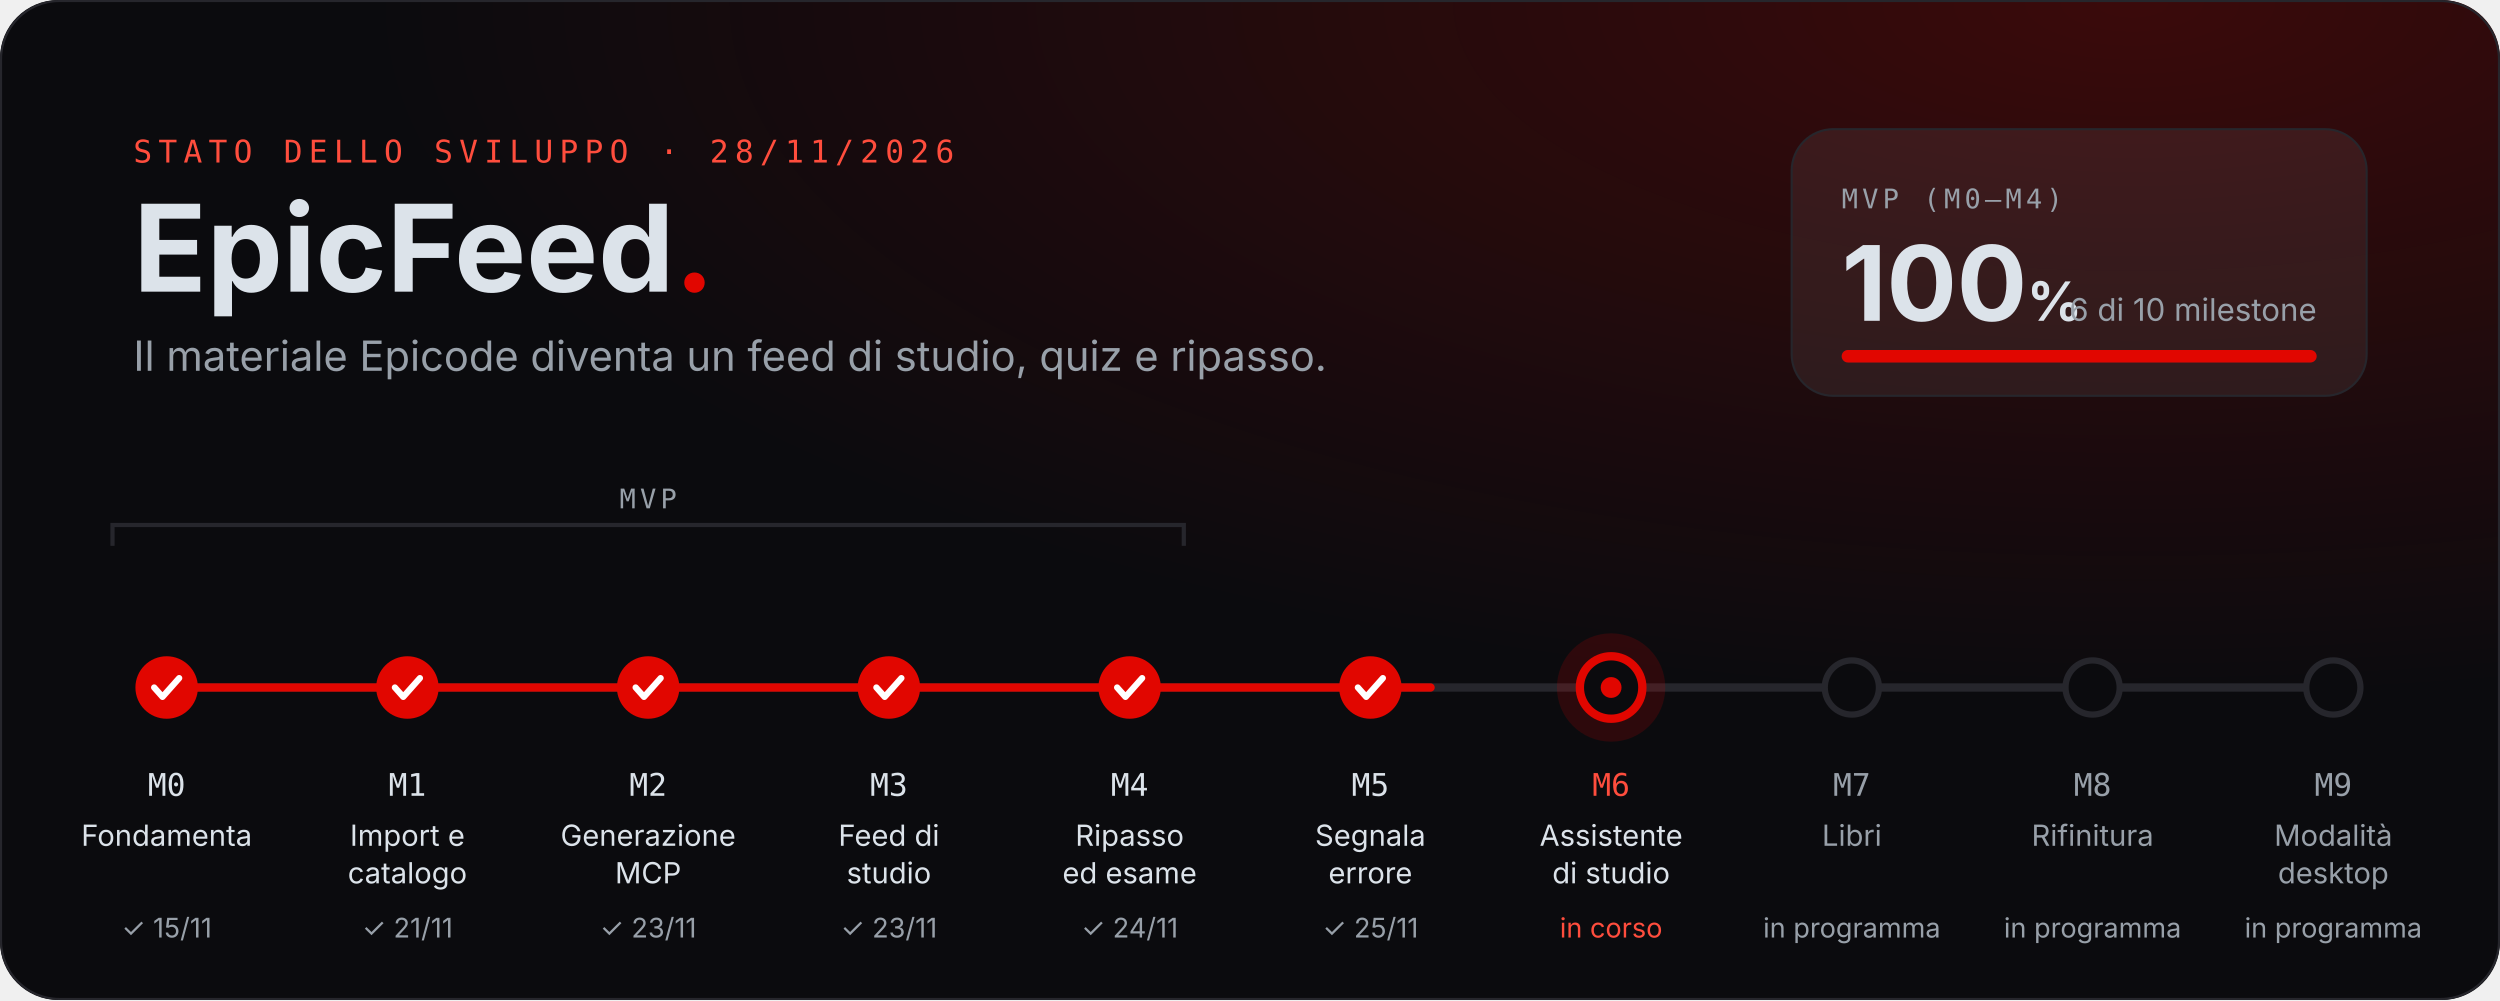
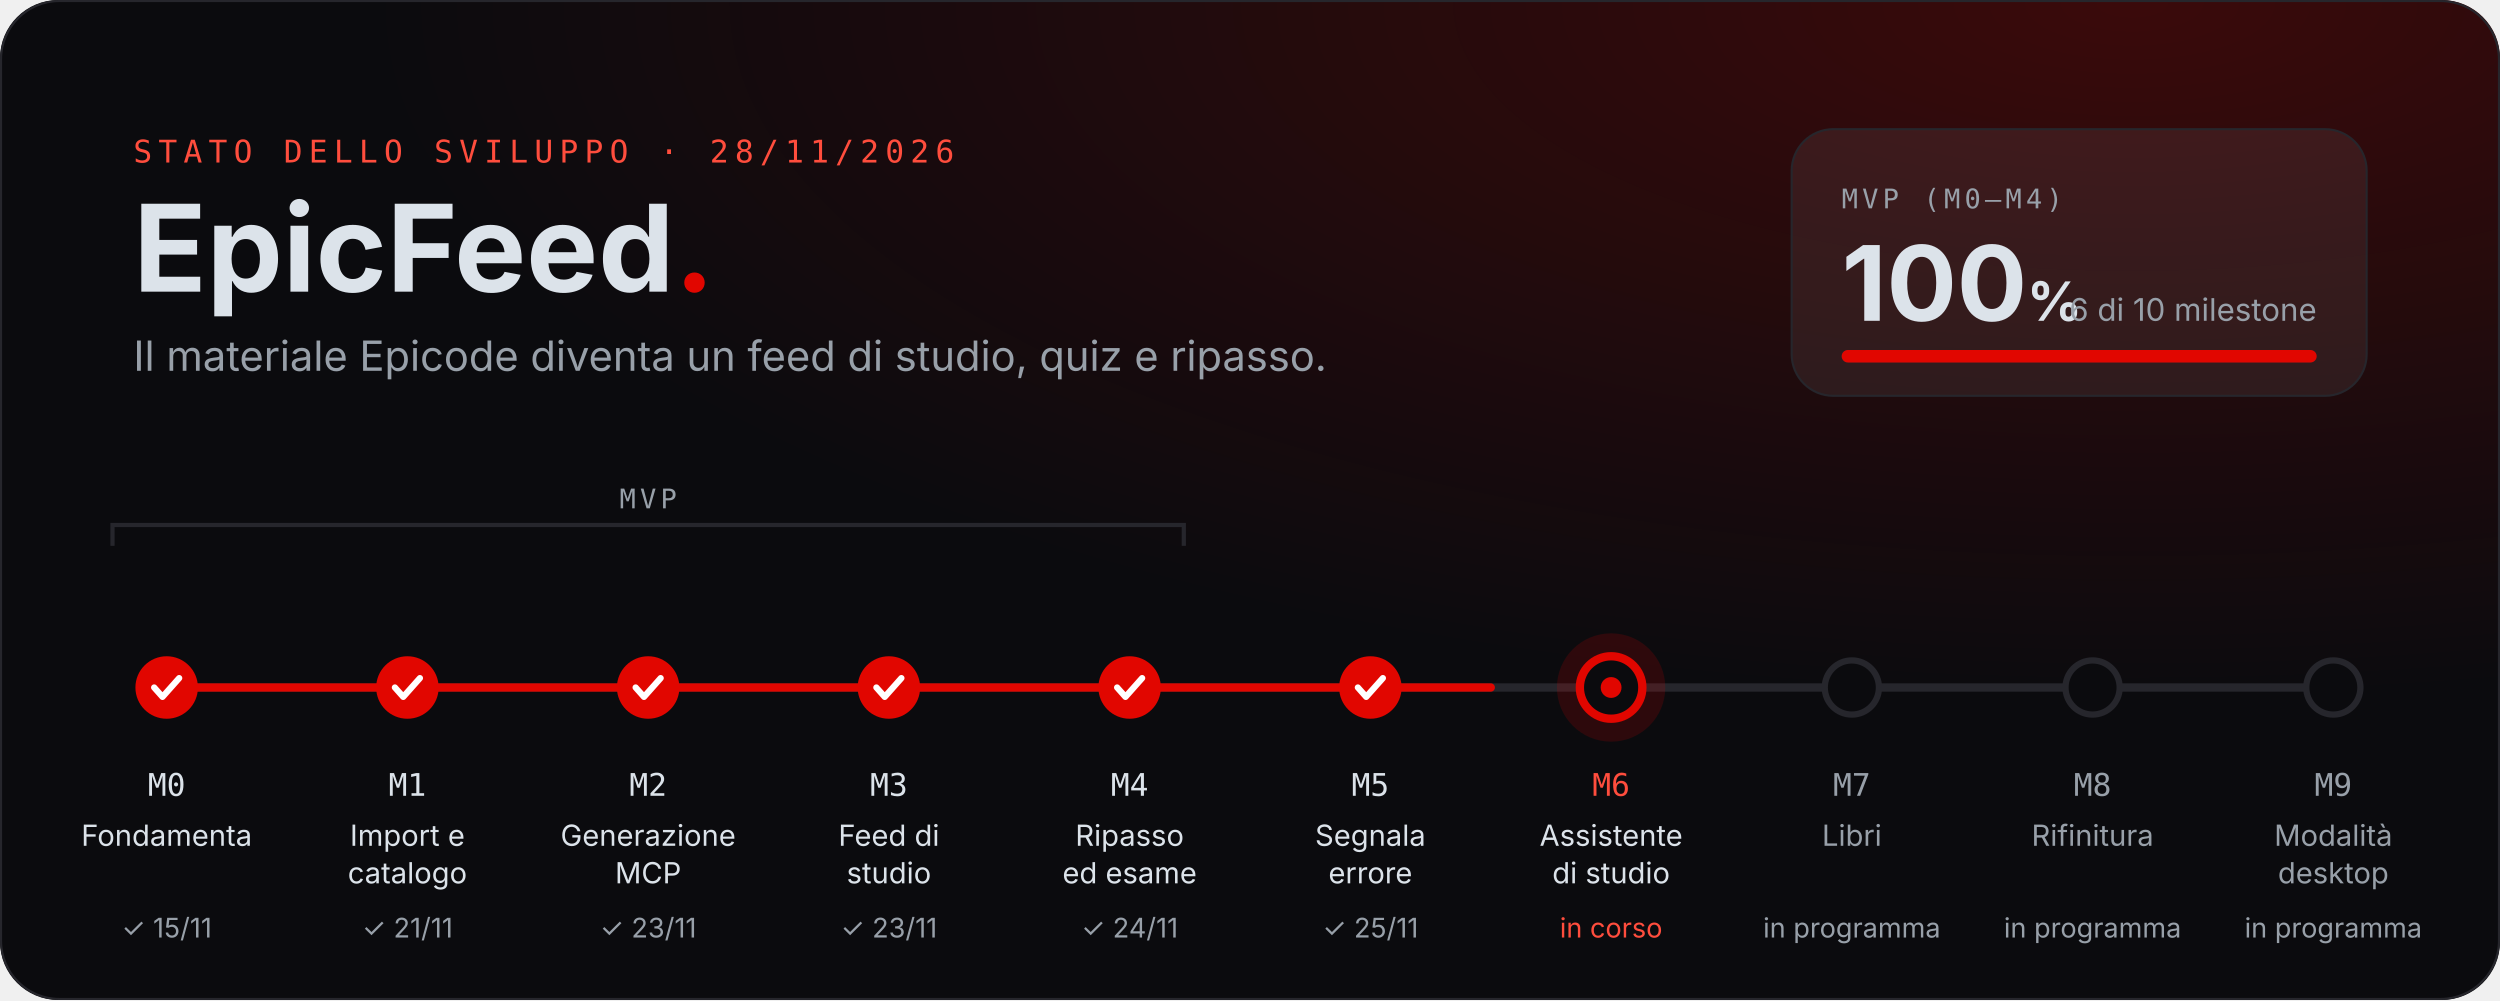
<svg xmlns="http://www.w3.org/2000/svg" width="1200" height="480" viewBox="0 0 1200 480" role="img" aria-label="Stato dello sviluppo di EpicFeed: MVP al 100%">
  <defs>
    <radialGradient id="glow" cx="85%" cy="0%" r="70%">
      <stop offset="0" stop-color="#E10600" stop-opacity="0.22" />
      <stop offset="1" stop-color="#E10600" stop-opacity="0" />
    </radialGradient>
  </defs>
  <rect width="1200" height="480" rx="28" fill="#0B0B0E" />
  <rect width="1200" height="480" rx="28" fill="url(#glow)" />
  <rect x="0.5" y="0.5" width="1199" height="479" rx="28" fill="none" stroke="#26262C" />
  <text x="64" y="78" font-family="'JetBrains Mono', ui-monospace, Consolas, Menlo, monospace" font-size="15" letter-spacing="3" fill="#FF4D3D">STATO DELLO SVILUPPO · 28/11/2026</text>
  <text x="64" y="140" font-family="'Space Grotesk', Inter, 'Segoe UI', system-ui, sans-serif" font-size="58" font-weight="700" fill="#DCE3EA">EpicFeed<tspan fill="#E10600">.</tspan>
  </text>
  <text x="64" y="178" font-family="Inter, 'Segoe UI', system-ui, -apple-system, sans-serif" font-size="20" fill="#98A0A9">Il materiale Epicode diventa un feed di studio, quiz e ripasso.</text>
  <g transform="translate(860,62)">
    <rect width="276" height="128" rx="20" fill="#FFFFFF" fill-opacity="0.07" stroke="#26262C" />
    <text x="24" y="38" font-family="'JetBrains Mono', ui-monospace, Consolas, Menlo, monospace" font-size="13" letter-spacing="2" fill="#98A0A9">MVP (M0–M4)</text>
    <text x="24" y="92" font-family="'Space Grotesk', Inter, 'Segoe UI', system-ui, sans-serif" font-size="50" font-weight="700" fill="#DCE3EA">100<tspan font-size="26">%</tspan>
    </text>
    <text x="252" y="92" text-anchor="end" font-family="Inter, 'Segoe UI', system-ui, -apple-system, sans-serif" font-size="15" fill="#98A0A9">6 di 10 milestone</text>
    <rect x="24" y="106" width="228" height="6" rx="3" fill="#26262C" />
    <rect x="24" y="106" width="228" height="6" rx="3" fill="#E10600" />
  </g>
  <path d="M54 262 v-10 h514.222 v10" fill="none" stroke="#26262C" stroke-width="2" />
  <text x="311.111" y="244" text-anchor="middle" font-family="'JetBrains Mono', ui-monospace, Consolas, Menlo, monospace" font-size="13" letter-spacing="2" fill="#98A0A9">MVP</text>
  <line x1="80" y1="330" x2="1120" y2="330" stroke="#26262C" stroke-width="4" stroke-linecap="round" />
-   <line x1="80" y1="330" x2="686.667" y2="330" stroke="#E10600" stroke-width="4" stroke-linecap="round" />
+   <line x1="80" y1="330" x2="715.556" y2="330" stroke="#E10600" stroke-width="4" stroke-linecap="round" />
  <circle cx="80" cy="330" r="15" fill="#E10600" />
  <path d="M74 330 l4 4.5 l8 -9" fill="none" stroke="#FFFFFF" stroke-width="3" stroke-linecap="round" stroke-linejoin="round" />
  <text x="80" y="382" text-anchor="middle" font-family="'JetBrains Mono', ui-monospace, Consolas, Menlo, monospace" font-size="15" font-weight="500" fill="#DCE3EA">M0</text>
  <text x="80" y="406" text-anchor="middle" font-family="Inter, 'Segoe UI', system-ui, -apple-system, sans-serif" font-size="14" fill="#DCE3EA">Fondamenta</text>
  <text x="80" y="450" text-anchor="middle" font-family="Inter, 'Segoe UI', system-ui, -apple-system, sans-serif" font-size="13" fill="#98A0A9">✓ 15/11</text>
  <circle cx="195.556" cy="330" r="15" fill="#E10600" />
  <path d="M189.556 330 l4 4.5 l8 -9" fill="none" stroke="#FFFFFF" stroke-width="3" stroke-linecap="round" stroke-linejoin="round" />
  <text x="195.556" y="382" text-anchor="middle" font-family="'JetBrains Mono', ui-monospace, Consolas, Menlo, monospace" font-size="15" font-weight="500" fill="#DCE3EA">M1</text>
  <text x="195.556" y="406" text-anchor="middle" font-family="Inter, 'Segoe UI', system-ui, -apple-system, sans-serif" font-size="14" fill="#DCE3EA">Import e</text>
  <text x="195.556" y="424" text-anchor="middle" font-family="Inter, 'Segoe UI', system-ui, -apple-system, sans-serif" font-size="14" fill="#DCE3EA">catalogo</text>
  <text x="195.556" y="450" text-anchor="middle" font-family="Inter, 'Segoe UI', system-ui, -apple-system, sans-serif" font-size="13" fill="#98A0A9">✓ 21/11</text>
  <circle cx="311.111" cy="330" r="15" fill="#E10600" />
  <path d="M305.111 330 l4 4.5 l8 -9" fill="none" stroke="#FFFFFF" stroke-width="3" stroke-linecap="round" stroke-linejoin="round" />
  <text x="311.111" y="382" text-anchor="middle" font-family="'JetBrains Mono', ui-monospace, Consolas, Menlo, monospace" font-size="15" font-weight="500" fill="#DCE3EA">M2</text>
  <text x="311.111" y="406" text-anchor="middle" font-family="Inter, 'Segoe UI', system-ui, -apple-system, sans-serif" font-size="14" fill="#DCE3EA">Generazione</text>
  <text x="311.111" y="424" text-anchor="middle" font-family="Inter, 'Segoe UI', system-ui, -apple-system, sans-serif" font-size="14" fill="#DCE3EA">MCP</text>
  <text x="311.111" y="450" text-anchor="middle" font-family="Inter, 'Segoe UI', system-ui, -apple-system, sans-serif" font-size="13" fill="#98A0A9">✓ 23/11</text>
  <circle cx="426.667" cy="330" r="15" fill="#E10600" />
  <path d="M420.667 330 l4 4.5 l8 -9" fill="none" stroke="#FFFFFF" stroke-width="3" stroke-linecap="round" stroke-linejoin="round" />
  <text x="426.667" y="382" text-anchor="middle" font-family="'JetBrains Mono', ui-monospace, Consolas, Menlo, monospace" font-size="15" font-weight="500" fill="#DCE3EA">M3</text>
  <text x="426.667" y="406" text-anchor="middle" font-family="Inter, 'Segoe UI', system-ui, -apple-system, sans-serif" font-size="14" fill="#DCE3EA">Feed di</text>
  <text x="426.667" y="424" text-anchor="middle" font-family="Inter, 'Segoe UI', system-ui, -apple-system, sans-serif" font-size="14" fill="#DCE3EA">studio</text>
  <text x="426.667" y="450" text-anchor="middle" font-family="Inter, 'Segoe UI', system-ui, -apple-system, sans-serif" font-size="13" fill="#98A0A9">✓ 23/11</text>
  <circle cx="542.222" cy="330" r="15" fill="#E10600" />
  <path d="M536.222 330 l4 4.5 l8 -9" fill="none" stroke="#FFFFFF" stroke-width="3" stroke-linecap="round" stroke-linejoin="round" />
  <text x="542.222" y="382" text-anchor="middle" font-family="'JetBrains Mono', ui-monospace, Consolas, Menlo, monospace" font-size="15" font-weight="500" fill="#DCE3EA">M4</text>
  <text x="542.222" y="406" text-anchor="middle" font-family="Inter, 'Segoe UI', system-ui, -apple-system, sans-serif" font-size="14" fill="#DCE3EA">Ripasso</text>
  <text x="542.222" y="424" text-anchor="middle" font-family="Inter, 'Segoe UI', system-ui, -apple-system, sans-serif" font-size="14" fill="#DCE3EA">ed esame</text>
  <text x="542.222" y="450" text-anchor="middle" font-family="Inter, 'Segoe UI', system-ui, -apple-system, sans-serif" font-size="13" fill="#98A0A9">✓ 24/11</text>
  <circle cx="657.778" cy="330" r="15" fill="#E10600" />
  <path d="M651.778 330 l4 4.5 l8 -9" fill="none" stroke="#FFFFFF" stroke-width="3" stroke-linecap="round" stroke-linejoin="round" />
  <text x="657.778" y="382" text-anchor="middle" font-family="'JetBrains Mono', ui-monospace, Consolas, Menlo, monospace" font-size="15" font-weight="500" fill="#DCE3EA">M5</text>
  <text x="657.778" y="406" text-anchor="middle" font-family="Inter, 'Segoe UI', system-ui, -apple-system, sans-serif" font-size="14" fill="#DCE3EA">Segnala</text>
  <text x="657.778" y="424" text-anchor="middle" font-family="Inter, 'Segoe UI', system-ui, -apple-system, sans-serif" font-size="14" fill="#DCE3EA">errore</text>
  <text x="657.778" y="450" text-anchor="middle" font-family="Inter, 'Segoe UI', system-ui, -apple-system, sans-serif" font-size="13" fill="#98A0A9">✓ 25/11</text>
  <circle cx="773.333" cy="330" r="26" fill="#E10600" fill-opacity="0.16" />
  <circle cx="773.333" cy="330" r="15" fill="#0B0B0E" stroke="#E10600" stroke-width="4" />
  <circle cx="773.333" cy="330" r="5" fill="#E10600" />
  <text x="773.333" y="382" text-anchor="middle" font-family="'JetBrains Mono', ui-monospace, Consolas, Menlo, monospace" font-size="15" font-weight="500" fill="#FF4D3D">M6</text>
  <text x="773.333" y="406" text-anchor="middle" font-family="Inter, 'Segoe UI', system-ui, -apple-system, sans-serif" font-size="14" fill="#DCE3EA">Assistente</text>
  <text x="773.333" y="424" text-anchor="middle" font-family="Inter, 'Segoe UI', system-ui, -apple-system, sans-serif" font-size="14" fill="#DCE3EA">di studio</text>
  <text x="773.333" y="450" text-anchor="middle" font-family="Inter, 'Segoe UI', system-ui, -apple-system, sans-serif" font-size="13" fill="#FF4D3D">in corso</text>
  <circle cx="888.889" cy="330" r="13" fill="#0B0B0E" stroke="#26262C" stroke-width="3" />
  <text x="888.889" y="382" text-anchor="middle" font-family="'JetBrains Mono', ui-monospace, Consolas, Menlo, monospace" font-size="15" font-weight="500" fill="#98A0A9">M7</text>
  <text x="888.889" y="406" text-anchor="middle" font-family="Inter, 'Segoe UI', system-ui, -apple-system, sans-serif" font-size="14" fill="#98A0A9">Libri</text>
  <text x="888.889" y="450" text-anchor="middle" font-family="Inter, 'Segoe UI', system-ui, -apple-system, sans-serif" font-size="13" fill="#98A0A9">in programma</text>
  <circle cx="1004.444" cy="330" r="13" fill="#0B0B0E" stroke="#26262C" stroke-width="3" />
  <text x="1004.444" y="382" text-anchor="middle" font-family="'JetBrains Mono', ui-monospace, Consolas, Menlo, monospace" font-size="15" font-weight="500" fill="#98A0A9">M8</text>
  <text x="1004.444" y="406" text-anchor="middle" font-family="Inter, 'Segoe UI', system-ui, -apple-system, sans-serif" font-size="14" fill="#98A0A9">Rifinitura</text>
  <text x="1004.444" y="450" text-anchor="middle" font-family="Inter, 'Segoe UI', system-ui, -apple-system, sans-serif" font-size="13" fill="#98A0A9">in programma</text>
  <circle cx="1120" cy="330" r="13" fill="#0B0B0E" stroke="#26262C" stroke-width="3" />
  <text x="1120" y="382" text-anchor="middle" font-family="'JetBrains Mono', ui-monospace, Consolas, Menlo, monospace" font-size="15" font-weight="500" fill="#98A0A9">M9</text>
  <text x="1120" y="406" text-anchor="middle" font-family="Inter, 'Segoe UI', system-ui, -apple-system, sans-serif" font-size="14" fill="#98A0A9">Modalità</text>
  <text x="1120" y="424" text-anchor="middle" font-family="Inter, 'Segoe UI', system-ui, -apple-system, sans-serif" font-size="14" fill="#98A0A9">desktop</text>
  <text x="1120" y="450" text-anchor="middle" font-family="Inter, 'Segoe UI', system-ui, -apple-system, sans-serif" font-size="13" fill="#98A0A9">in programma</text>
</svg>
